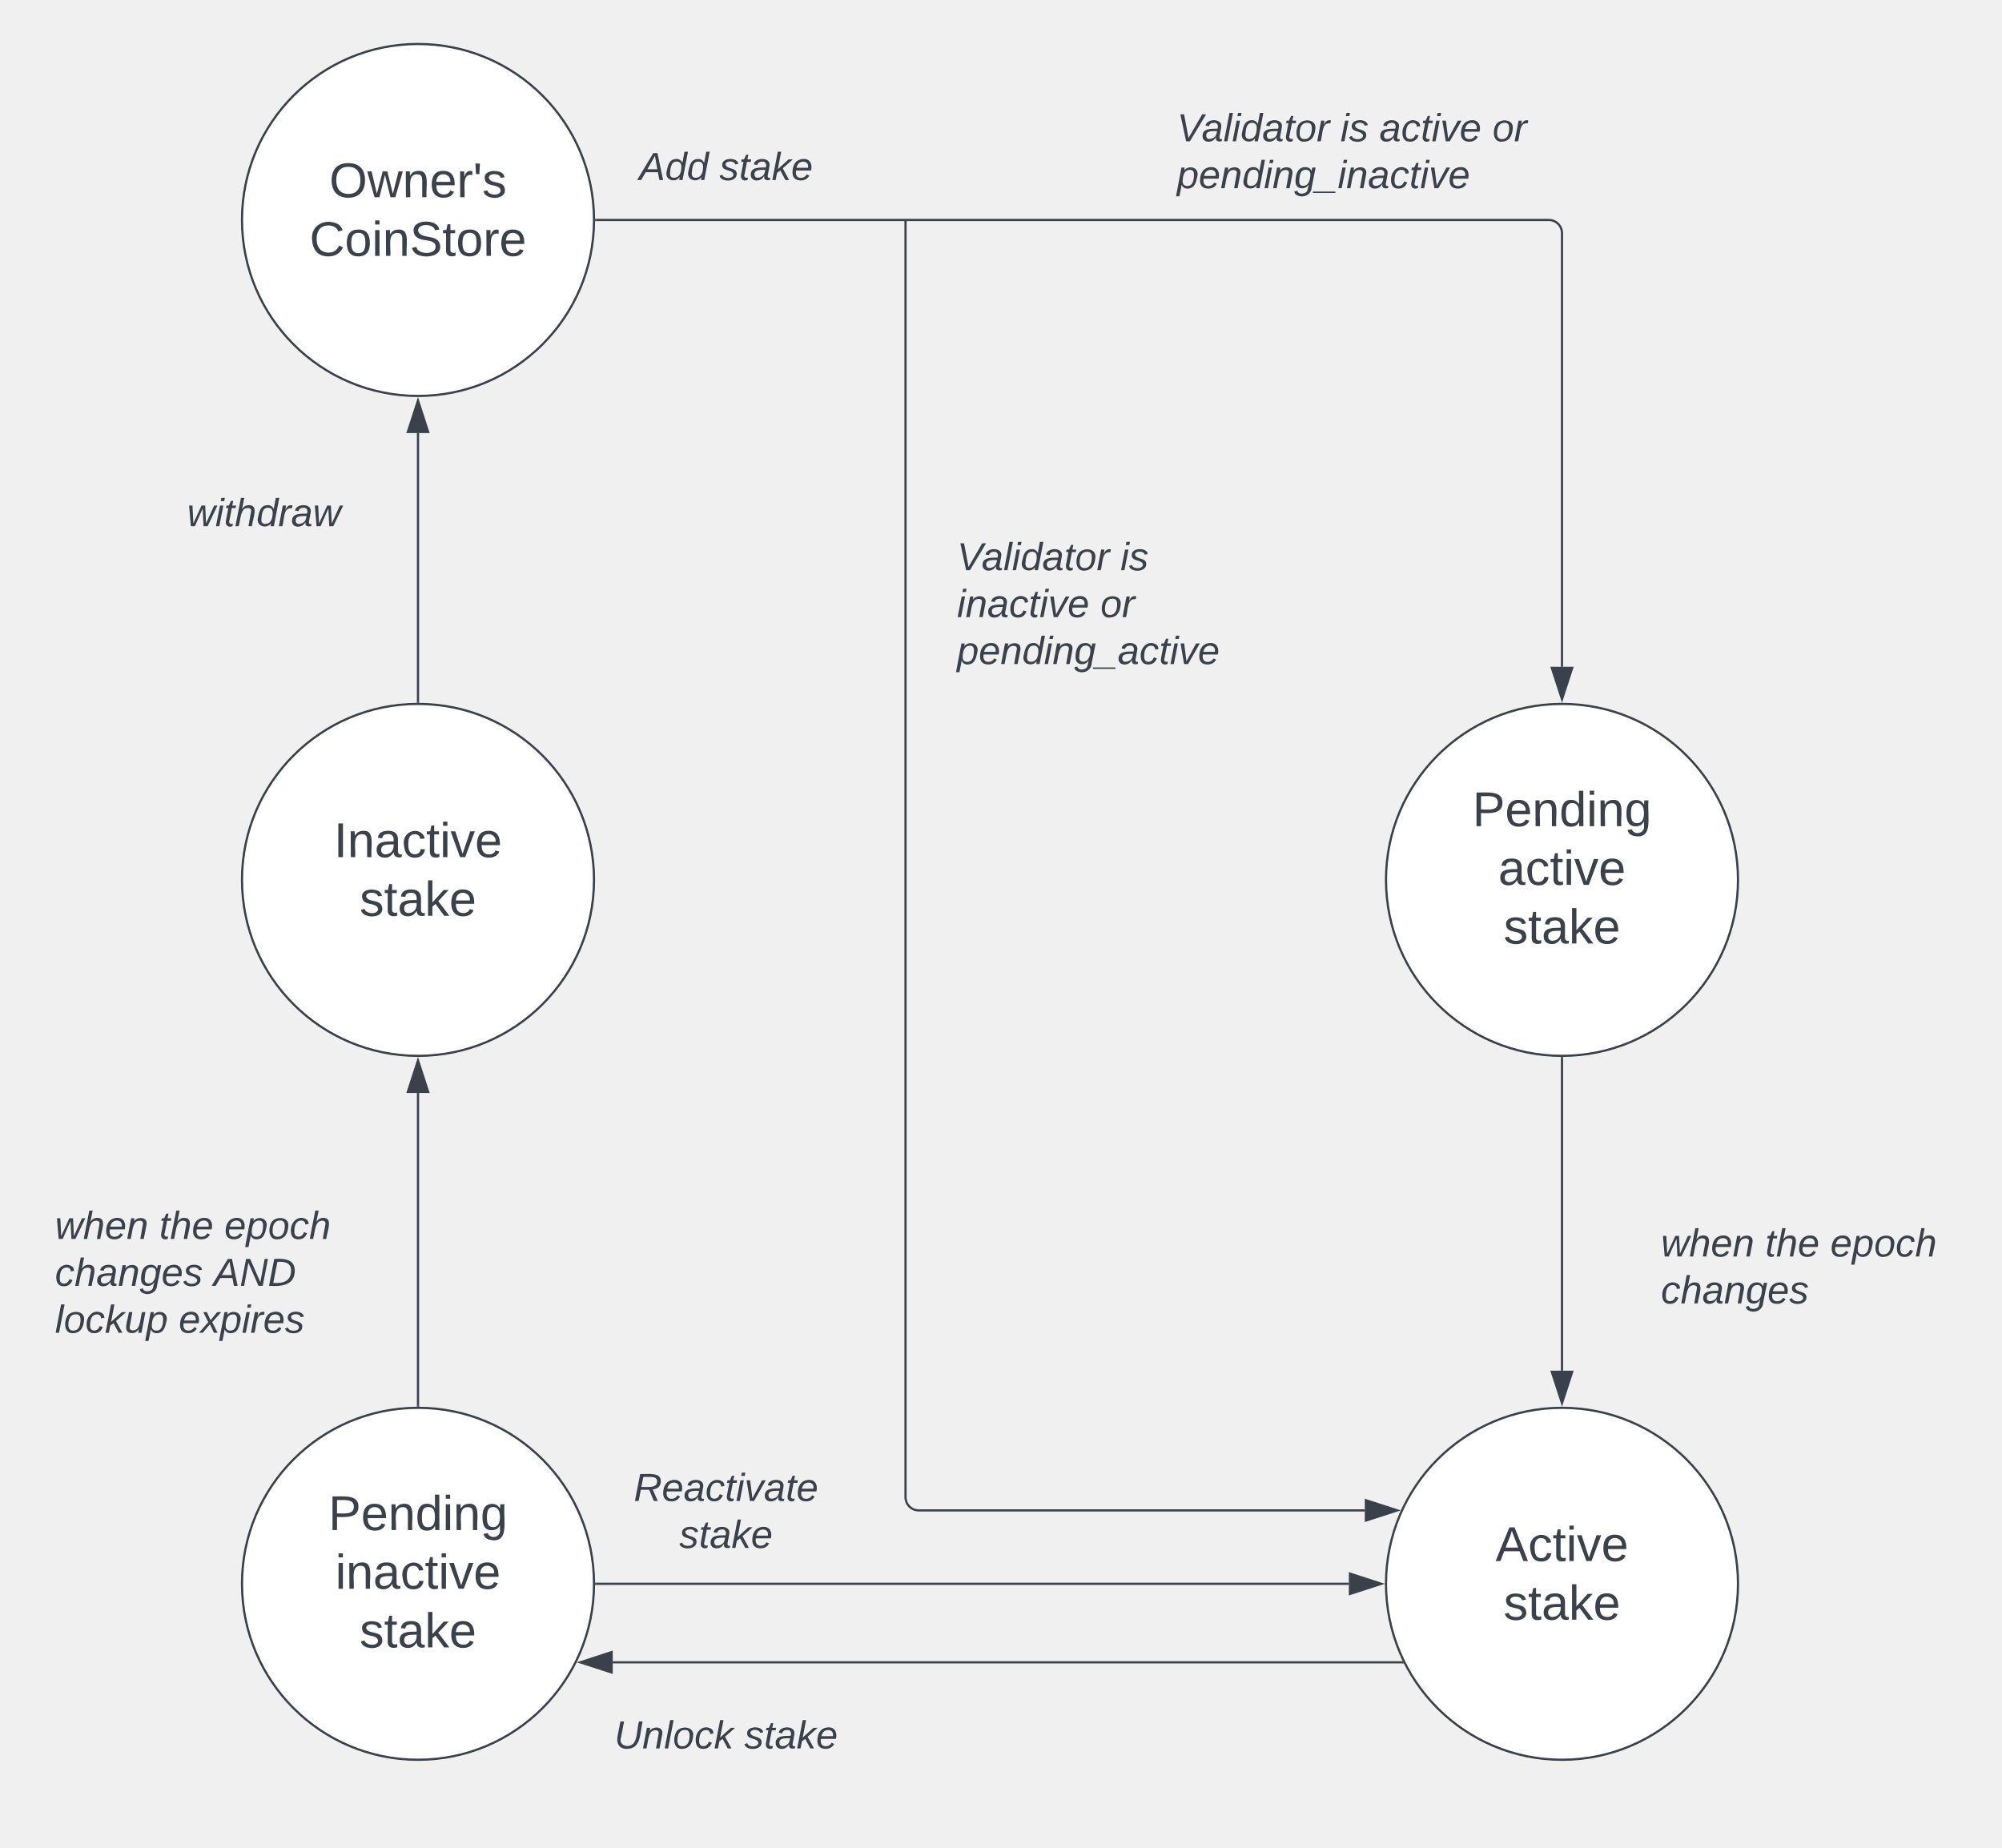
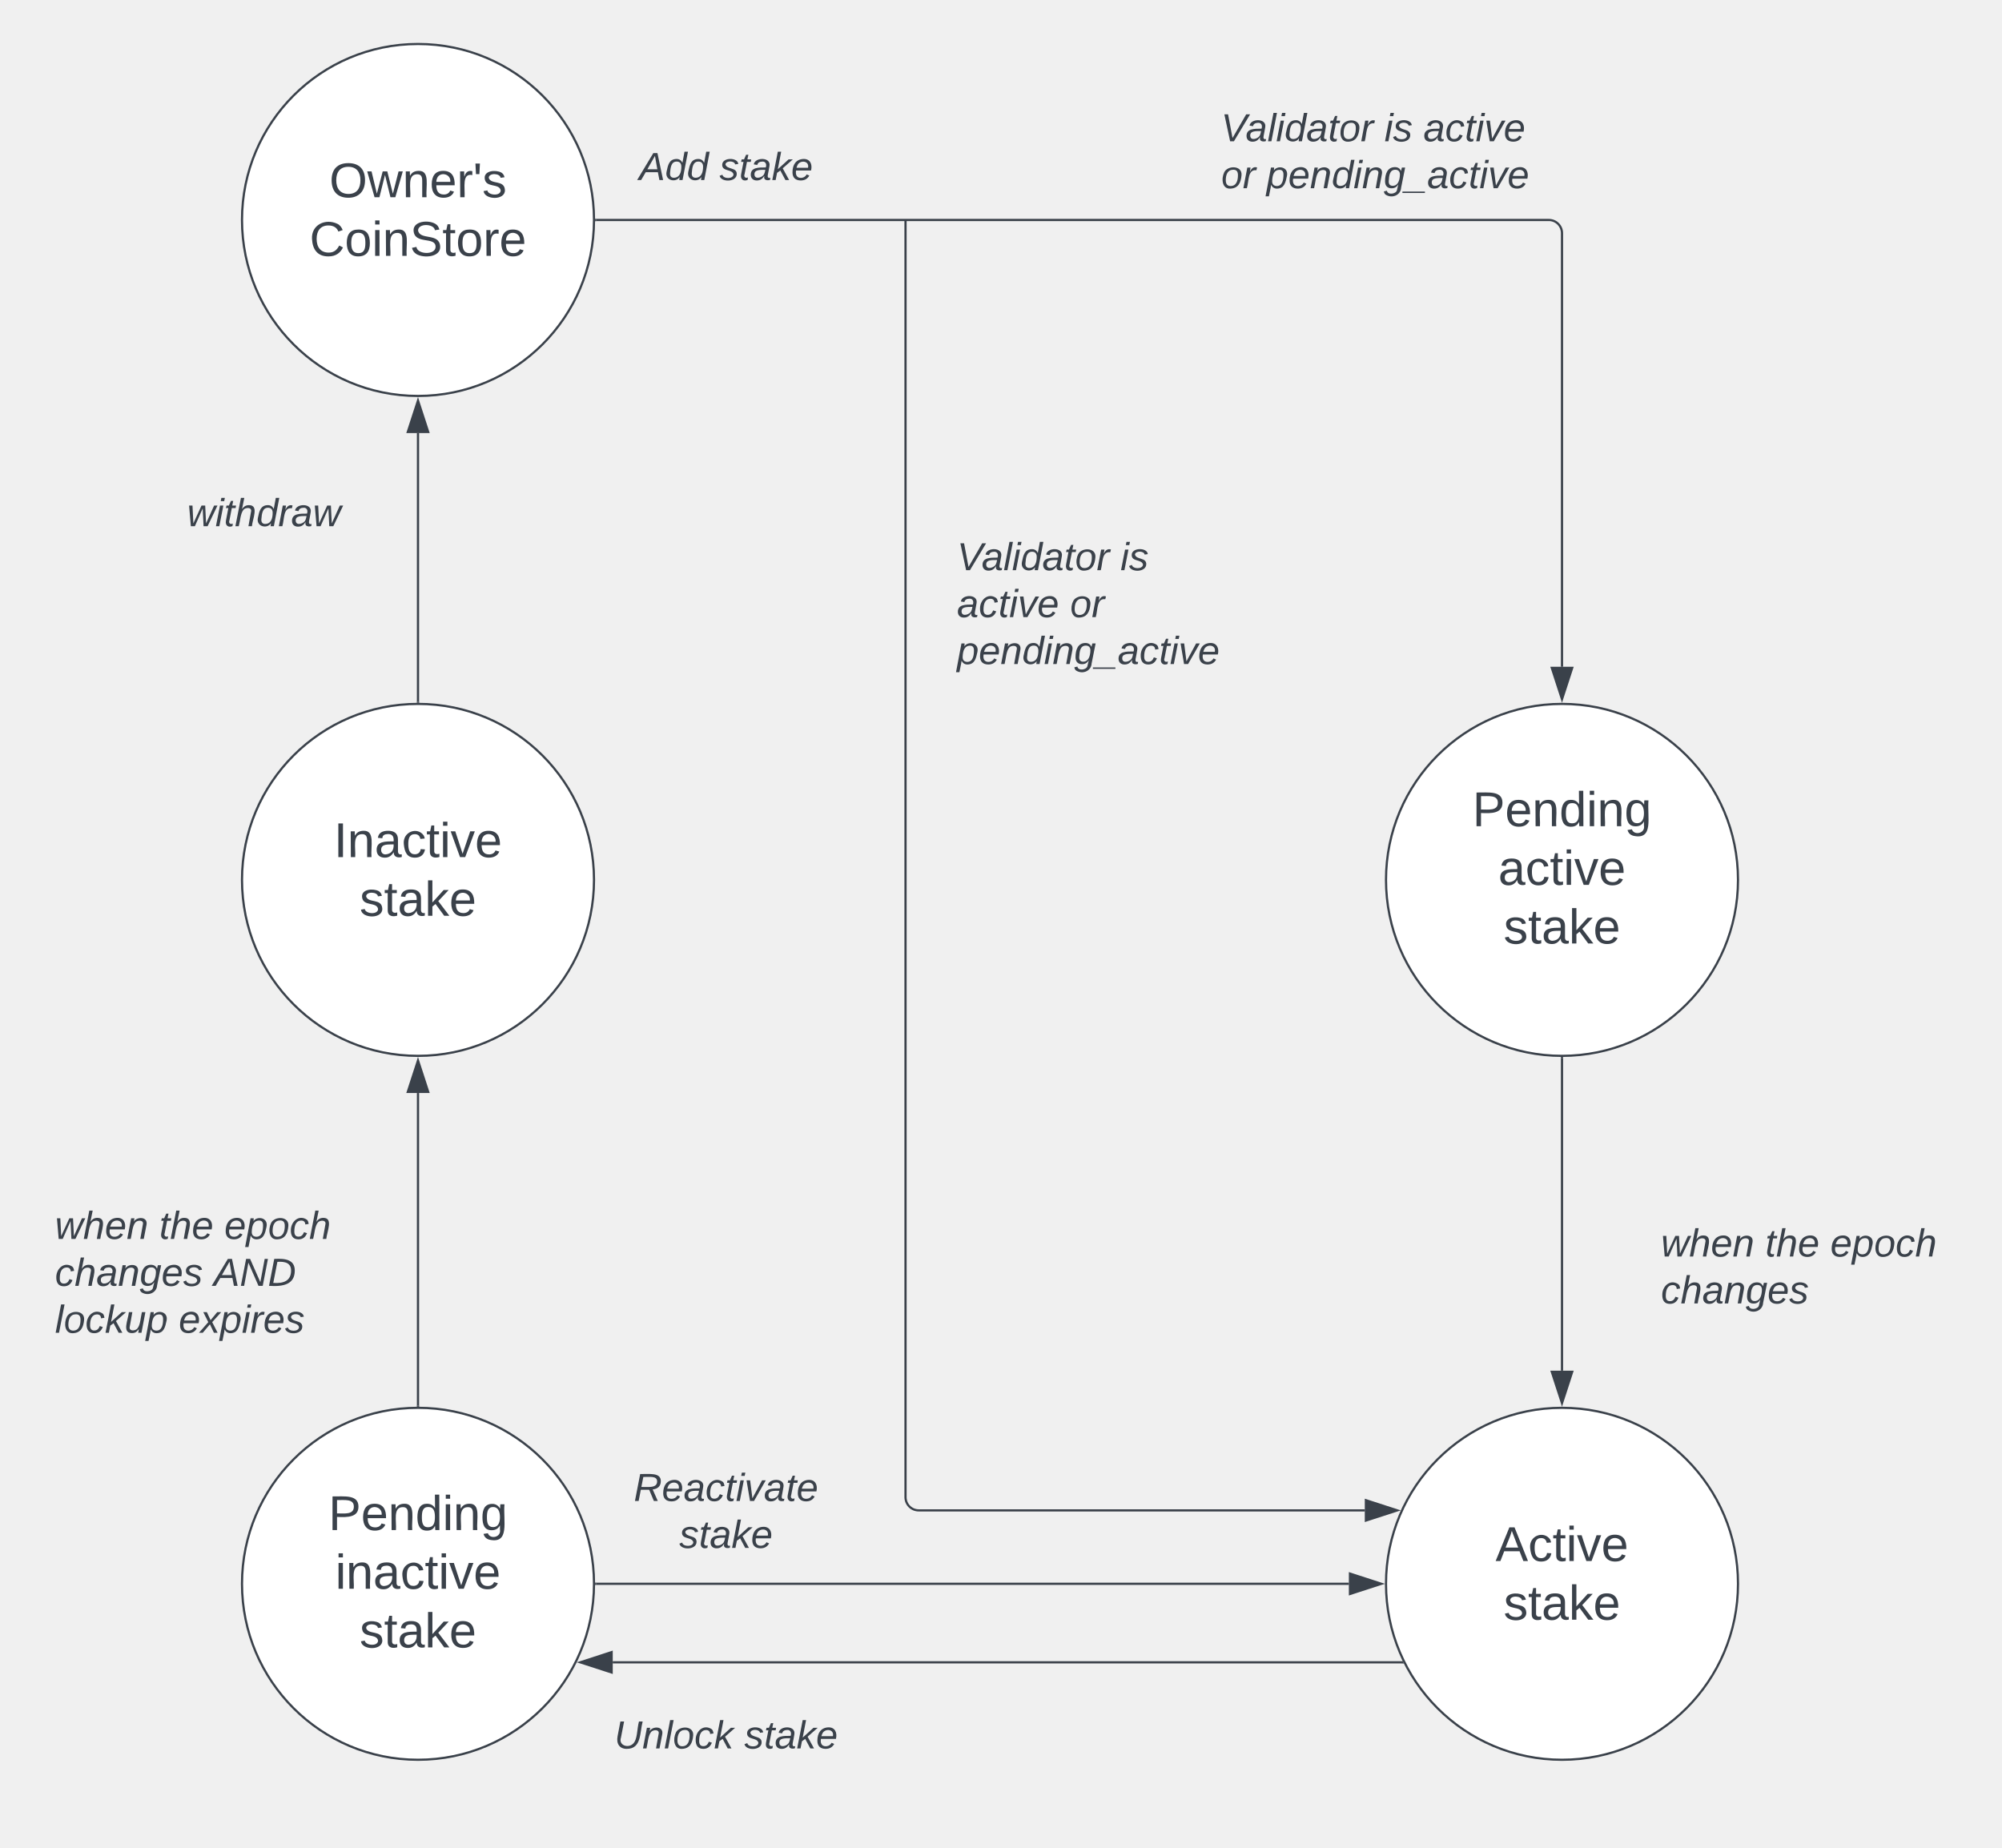
<svg xmlns="http://www.w3.org/2000/svg" xmlns:ns1="lucid" xmlns:xlink="http://www.w3.org/1999/xlink" width="910" height="840">
  <g transform="translate(-430 -160)" ns1:page-tab-id="0_0">
    <path d="M700 260c0 44.18-35.82 80-80 80s-80-35.82-80-80 35.82-80 80-80 80 35.82 80 80z" stroke="#3a414a" fill="#fff" />
    <use xlink:href="#a" transform="matrix(1,0,0,1,545,185) translate(34.69136 64.65278)" />
    <use xlink:href="#b" transform="matrix(1,0,0,1,545,185) translate(25.70988 91.31944)" />
    <path d="M1220 560c0 44.18-35.82 80-80 80s-80-35.82-80-80 35.82-80 80-80 80 35.82 80 80z" stroke="#3a414a" fill="#fff" />
    <use xlink:href="#c" transform="matrix(1,0,0,1,1065,485) translate(34.29512 50.59028)" />
    <use xlink:href="#d" transform="matrix(1,0,0,1,1065,485) translate(46.01852 77.25694)" />
    <use xlink:href="#e" transform="matrix(1,0,0,1,1065,485) translate(48.46179 103.9236)" />
    <path d="M700 560c0 44.18-35.82 80-80 80s-80-35.82-80-80 35.82-80 80-80 80 35.82 80 80z" stroke="#3a414a" fill="#fff" />
    <use xlink:href="#f" transform="matrix(1,0,0,1,545,485) translate(36.75926 64.65278)" />
    <use xlink:href="#e" transform="matrix(1,0,0,1,545,485) translate(48.45679 91.31944)" />
    <path d="M701 260h433a6 6 0 0 1 6 6v197.12" stroke="#3a414a" fill="none" />
-     <path d="M701 260.5h-.5v-1h.5z" stroke="#3a414a" stroke-width=".05" fill="#3a414a" />
-     <path d="M1140 477.88l-4.63-14.26h9.27z" stroke="#3a414a" fill="#3a414a" />
+     <path d="M701 260.5h-.52l.02-.5v-.5h.5z" stroke="#3a414a" stroke-width=".05" fill="#3a414a" />
+     <path d="M1140 477.88l-4.64-14.26h9.28z" stroke="#3a414a" fill="#3a414a" />
    <path d="M700 213a6 6 0 0 1 6-6h108a6 6 0 0 1 6 6v48a6 6 0 0 1-6 6H706a6 6 0 0 1-6-6z" stroke="#000" stroke-opacity="0" fill="#fff" fill-opacity="0" />
    <use xlink:href="#g" transform="matrix(1,0,0,1,705,212) translate(15.49383 29.84722)" />
    <use xlink:href="#h" transform="matrix(1,0,0,1,705,212) translate(52.03704 29.84722)" />
    <path d="M620 479V356.88" stroke="#3a414a" fill="none" />
-     <path d="M620.5 479.5h-1v-.5h1z" stroke="#3a414a" stroke-width=".05" fill="#3a414a" />
-     <path d="M620 342.12l4.63 14.26h-9.26z" stroke="#3a414a" fill="#3a414a" />
+     <path d="M620.5 479.52l-.5-.02h-.5v-.5h1z" stroke="#3a414a" stroke-width=".05" fill="#3a414a" />
+     <path d="M620 342.12l4.64 14.26h-9.28z" stroke="#3a414a" fill="#3a414a" />
    <path d="M1180 706a6 6 0 0 1 6-6h128a6 6 0 0 1 6 6v62a6 6 0 0 1-6 6h-128a6 6 0 0 1-6-6z" stroke="#000" stroke-opacity="0" fill="#fff" fill-opacity="0" />
    <use xlink:href="#i" transform="matrix(1,0,0,1,1185,705) translate(0 26.22222)" />
    <use xlink:href="#j" transform="matrix(1,0,0,1,1185,705) translate(47.35802 26.22222)" />
    <use xlink:href="#k" transform="matrix(1,0,0,1,1185,705) translate(76.98765 26.22222)" />
    <use xlink:href="#l" transform="matrix(1,0,0,1,1185,705) translate(0 47.55556)" />
    <path d="M450 366a6 6 0 0 1 6-6h128a6 6 0 0 1 6 6v62a6 6 0 0 1-6 6H456a6 6 0 0 1-6-6z" stroke="#000" stroke-opacity="0" fill="#fff" fill-opacity="0" />
    <use xlink:href="#m" transform="matrix(1,0,0,1,455,365) translate(60.07407 34.22222)" />
    <path d="M1220 880c0 44.18-35.82 80-80 80s-80-35.82-80-80 35.82-80 80-80 80 35.82 80 80z" stroke="#3a414a" fill="#fff" />
    <use xlink:href="#n" transform="matrix(1,0,0,1,1065,805) translate(44.78395 64.65278)" />
    <use xlink:href="#e" transform="matrix(1,0,0,1,1065,805) translate(48.45679 91.31944)" />
    <path d="M700 880c0 44.18-35.82 80-80 80s-80-35.82-80-80 35.82-80 80-80 80 35.82 80 80z" stroke="#3a414a" fill="#fff" />
    <use xlink:href="#o" transform="matrix(1,0,0,1,545,805) translate(34.29512 50.59028)" />
    <use xlink:href="#p" transform="matrix(1,0,0,1,545,805) translate(37.40741 77.25694)" />
    <use xlink:href="#e" transform="matrix(1,0,0,1,545,805) translate(48.46179 103.9236)" />
    <path d="M1140 641v142.12" stroke="#3a414a" fill="none" />
-     <path d="M1140 640.5h.5v.5h-1v-.5z" stroke="#3a414a" stroke-width=".05" fill="#3a414a" />
-     <path d="M1140 797.88l-4.63-14.26h9.27z" stroke="#3a414a" fill="#3a414a" />
+     <path d="M1140 640.5h.5v.5h-1v-.52z" stroke="#3a414a" stroke-width=".05" fill="#3a414a" />
+     <path d="M1140 797.88l-4.64-14.26h9.28z" stroke="#3a414a" fill="#3a414a" />
    <path d="M1067.35 915.7H708.52" stroke="#3a414a" fill="none" />
-     <path d="M1068.1 916.2h-.76v-1h.26z" stroke="#3a414a" stroke-width=".05" fill="#3a414a" />
-     <path d="M693.75 915.7l14.27-4.65v9.27z" stroke="#3a414a" fill="#3a414a" />
+     <path d="M1068.1 916.2h-.76v-1h.25z" stroke="#3a414a" stroke-width=".05" fill="#3a414a" />
+     <path d="M693.76 915.7l14.26-4.65v9.27z" stroke="#3a414a" fill="#3a414a" />
    <path d="M701 880h342.12" stroke="#3a414a" fill="none" />
-     <path d="M701 880.5h-.5v-1h.5z" stroke="#3a414a" stroke-width=".05" fill="#3a414a" />
-     <path d="M1057.88 880l-14.26 4.63v-9.26z" stroke="#3a414a" fill="#3a414a" />
+     <path d="M701 880.5h-.52l.02-.5v-.5h.5z" stroke="#3a414a" stroke-width=".05" fill="#3a414a" />
+     <path d="M1057.88 880l-14.26 4.64v-9.28z" stroke="#3a414a" fill="#3a414a" />
    <path d="M841.6 260.5v580.13a6 6 0 0 0 6 6h202.76M841.6 260.5v-.5" stroke="#3a414a" fill="none" />
-     <path d="M1065.13 846.63l-14.27 4.63V842z" stroke="#3a414a" fill="#3a414a" />
-     <path d="M960 199a6 6 0 0 1 6-6h168a6 6 0 0 1 6 6v62a6 6 0 0 1-6 6H966a6 6 0 0 1-6-6z" stroke="#000" stroke-opacity="0" fill="#fff" fill-opacity="0" />
-     <use xlink:href="#q" transform="matrix(1,0,0,1,965,198) translate(0 26.22222)" />
-     <use xlink:href="#r" transform="matrix(1,0,0,1,965,198) translate(74.2716 26.22222)" />
-     <use xlink:href="#s" transform="matrix(1,0,0,1,965,198) translate(92 26.22222)" />
-     <use xlink:href="#t" transform="matrix(1,0,0,1,965,198) translate(143.3086 26.22222)" />
-     <use xlink:href="#u" transform="matrix(1,0,0,1,965,198) translate(0 47.55556)" />
+     <path d="M1065.12 846.63l-14.26 4.63V842z" stroke="#3a414a" fill="#3a414a" />
+     <path d="M980 199a6 6 0 0 1 6-6h148a6 6 0 0 1 6 6v62a6 6 0 0 1-6 6H986a6 6 0 0 1-6-6z" stroke="#000" stroke-opacity="0" fill="#fff" fill-opacity="0" />
+     <use xlink:href="#q" transform="matrix(1,0,0,1,985,198) translate(0 26.22222)" />
+     <use xlink:href="#r" transform="matrix(1,0,0,1,985,198) translate(74.2716 26.22222)" />
+     <use xlink:href="#s" transform="matrix(1,0,0,1,985,198) translate(92 26.22222)" />
+     <use xlink:href="#t" transform="matrix(1,0,0,1,985,198) translate(0 47.55556)" />
+     <use xlink:href="#u" transform="matrix(1,0,0,1,985,198) translate(20.69136 47.55556)" />
    <path d="M860 406a6 6 0 0 1 6-6h108a6 6 0 0 1 6 6v62a6 6 0 0 1-6 6H866a6 6 0 0 1-6-6z" stroke="#000" stroke-opacity="0" fill="#fff" fill-opacity="0" />
    <g>
      <use xlink:href="#q" transform="matrix(1,0,0,1,865,405) translate(0 14.22222)" />
      <use xlink:href="#v" transform="matrix(1,0,0,1,865,405) translate(74.2716 14.22222)" />
      <use xlink:href="#w" transform="matrix(1,0,0,1,865,405) translate(0 35.55556)" />
-       <use xlink:href="#t" transform="matrix(1,0,0,1,865,405) translate(65.08642 35.55556)" />
-       <use xlink:href="#x" transform="matrix(1,0,0,1,865,405) translate(0 56.88889)" />
+       <use xlink:href="#x" transform="matrix(1,0,0,1,865,405) translate(51.30864 35.55556)" />
+       <use xlink:href="#u" transform="matrix(1,0,0,1,865,405) translate(0 56.88889)" />
    </g>
    <path d="M450 706a6 6 0 0 1 6-6h128a6 6 0 0 1 6 6v62a6 6 0 0 1-6 6H456a6 6 0 0 1-6-6z" stroke="#000" stroke-opacity="0" fill="#fff" fill-opacity="0" />
    <g>
      <use xlink:href="#i" transform="matrix(1,0,0,1,455,705) translate(0 18.22222)" />
      <use xlink:href="#j" transform="matrix(1,0,0,1,455,705) translate(47.35802 18.22222)" />
      <use xlink:href="#k" transform="matrix(1,0,0,1,455,705) translate(76.98765 18.22222)" />
      <use xlink:href="#y" transform="matrix(1,0,0,1,455,705) translate(0 39.55556)" />
      <use xlink:href="#z" transform="matrix(1,0,0,1,455,705) translate(72.09877 39.55556)" />
      <use xlink:href="#A" transform="matrix(1,0,0,1,455,705) translate(0 60.88889)" />
      <use xlink:href="#B" transform="matrix(1,0,0,1,455,705) translate(56.24691 60.88889)" />
    </g>
    <path d="M620 799V656.88" stroke="#3a414a" fill="none" />
-     <path d="M620.5 799.5h-1v-.5h1z" stroke="#3a414a" stroke-width=".05" fill="#3a414a" />
-     <path d="M620 642.12l4.63 14.26h-9.26z" stroke="#3a414a" fill="#3a414a" />
+     <path d="M620.5 799.52l-.5-.02h-.5v-.5h1z" stroke="#3a414a" stroke-width=".05" fill="#3a414a" />
+     <path d="M620 642.12l4.64 14.26h-9.28z" stroke="#3a414a" fill="#3a414a" />
    <path d="M700 826a6 6 0 0 1 6-6h108a6 6 0 0 1 6 6v48a6 6 0 0 1-6 6H706a6 6 0 0 1-6-6z" stroke="#000" stroke-opacity="0" fill="#fff" fill-opacity="0" />
    <g>
      <use xlink:href="#C" transform="matrix(1,0,0,1,705,825) translate(13.07407 17.34722)" />
      <use xlink:href="#h" transform="matrix(1,0,0,1,705,825) translate(33.76543 38.68056)" />
    </g>
    <path d="M700 926a6 6 0 0 1 6-6h108a6 6 0 0 1 6 6v48a6 6 0 0 1-6 6H706a6 6 0 0 1-6-6z" stroke="#000" stroke-opacity="0" fill="#fff" fill-opacity="0" />
    <g>
      <use xlink:href="#D" transform="matrix(1,0,0,1,705,925) translate(4.185185 29.84722)" />
      <use xlink:href="#h" transform="matrix(1,0,0,1,705,925) translate(63.34568 29.84722)" />
    </g>
    <defs>
      <path fill="#3a414a" d="M140-251c81 0 123 46 123 126C263-46 219 4 140 4 59 4 17-45 17-125s42-126 123-126zm0 227c63 0 89-41 89-101s-29-99-89-99c-61 0-89 39-89 99S79-25 140-24" id="E" />
      <path fill="#3a414a" d="M206 0h-36l-40-164L89 0H53L-1-190h32L70-26l43-164h34l41 164 42-164h31" id="F" />
      <path fill="#3a414a" d="M117-194c89-4 53 116 60 194h-32v-121c0-31-8-49-39-48C34-167 62-67 57 0H25l-1-190h30c1 10-1 24 2 32 11-22 29-35 61-36" id="G" />
      <path fill="#3a414a" d="M100-194c63 0 86 42 84 106H49c0 40 14 67 53 68 26 1 43-12 49-29l28 8c-11 28-37 45-77 45C44 4 14-33 15-96c1-61 26-98 85-98zm52 81c6-60-76-77-97-28-3 7-6 17-6 28h103" id="H" />
      <path fill="#3a414a" d="M114-163C36-179 61-72 57 0H25l-1-190h30c1 12-1 29 2 39 6-27 23-49 58-41v29" id="I" />
      <path fill="#3a414a" d="M47-170H22l-4-78h33" id="J" />
      <path fill="#3a414a" d="M135-143c-3-34-86-38-87 0 15 53 115 12 119 90S17 21 10-45l28-5c4 36 97 45 98 0-10-56-113-15-118-90-4-57 82-63 122-42 12 7 21 19 24 35" id="K" />
      <g id="a">
        <use transform="matrix(0.0617284,0,0,0.0617284,0,0)" xlink:href="#E" />
        <use transform="matrix(0.0617284,0,0,0.0617284,17.28395,0)" xlink:href="#F" />
        <use transform="matrix(0.0617284,0,0,0.0617284,33.2716,0)" xlink:href="#G" />
        <use transform="matrix(0.0617284,0,0,0.0617284,45.61728,0)" xlink:href="#H" />
        <use transform="matrix(0.0617284,0,0,0.0617284,57.96296,0)" xlink:href="#I" />
        <use transform="matrix(0.0617284,0,0,0.0617284,65.30864,0)" xlink:href="#J" />
        <use transform="matrix(0.0617284,0,0,0.0617284,69.50617,0)" xlink:href="#K" />
      </g>
      <path fill="#3a414a" d="M212-179c-10-28-35-45-73-45-59 0-87 40-87 99 0 60 29 101 89 101 43 0 62-24 78-52l27 14C228-24 195 4 139 4 59 4 22-46 18-125c-6-104 99-153 187-111 19 9 31 26 39 46" id="L" />
      <path fill="#3a414a" d="M100-194c62-1 85 37 85 99 1 63-27 99-86 99S16-35 15-95c0-66 28-99 85-99zM99-20c44 1 53-31 53-75 0-43-8-75-51-75s-53 32-53 75 10 74 51 75" id="M" />
      <path fill="#3a414a" d="M24-231v-30h32v30H24zM24 0v-190h32V0H24" id="N" />
      <path fill="#3a414a" d="M185-189c-5-48-123-54-124 2 14 75 158 14 163 119 3 78-121 87-175 55-17-10-28-26-33-46l33-7c5 56 141 63 141-1 0-78-155-14-162-118-5-82 145-84 179-34 5 7 8 16 11 25" id="O" />
      <path fill="#3a414a" d="M59-47c-2 24 18 29 38 22v24C64 9 27 4 27-40v-127H5v-23h24l9-43h21v43h35v23H59v120" id="P" />
      <g id="b">
        <use transform="matrix(0.0617284,0,0,0.0617284,0,0)" xlink:href="#L" />
        <use transform="matrix(0.0617284,0,0,0.0617284,15.98765,0)" xlink:href="#M" />
        <use transform="matrix(0.0617284,0,0,0.0617284,28.33333,0)" xlink:href="#N" />
        <use transform="matrix(0.0617284,0,0,0.0617284,33.20988,0)" xlink:href="#G" />
        <use transform="matrix(0.0617284,0,0,0.0617284,45.55556,0)" xlink:href="#O" />
        <use transform="matrix(0.0617284,0,0,0.0617284,60.37037,0)" xlink:href="#P" />
        <use transform="matrix(0.0617284,0,0,0.0617284,66.54321,0)" xlink:href="#M" />
        <use transform="matrix(0.0617284,0,0,0.0617284,78.88889,0)" xlink:href="#I" />
        <use transform="matrix(0.0617284,0,0,0.0617284,86.23457,0)" xlink:href="#H" />
      </g>
      <path fill="#3a414a" d="M30-248c87 1 191-15 191 75 0 78-77 80-158 76V0H30v-248zm33 125c57 0 124 11 124-50 0-59-68-47-124-48v98" id="Q" />
      <path fill="#3a414a" d="M85-194c31 0 48 13 60 33l-1-100h32l1 261h-30c-2-10 0-23-3-31C134-8 116 4 85 4 32 4 16-35 15-94c0-66 23-100 70-100zm9 24c-40 0-46 34-46 75 0 40 6 74 45 74 42 0 51-32 51-76 0-42-9-74-50-73" id="R" />
      <path fill="#3a414a" d="M177-190C167-65 218 103 67 71c-23-6-38-20-44-43l32-5c15 47 100 32 89-28v-30C133-14 115 1 83 1 29 1 15-40 15-95c0-56 16-97 71-98 29-1 48 16 59 35 1-10 0-23 2-32h30zM94-22c36 0 50-32 50-73 0-42-14-75-50-75-39 0-46 34-46 75s6 73 46 73" id="S" />
      <g id="c">
        <use transform="matrix(0.0617284,0,0,0.0617284,0,0)" xlink:href="#Q" />
        <use transform="matrix(0.0617284,0,0,0.0617284,14.81481,0)" xlink:href="#H" />
        <use transform="matrix(0.0617284,0,0,0.0617284,27.16049,0)" xlink:href="#G" />
        <use transform="matrix(0.0617284,0,0,0.0617284,39.50617,0)" xlink:href="#R" />
        <use transform="matrix(0.0617284,0,0,0.0617284,51.85185,0)" xlink:href="#N" />
        <use transform="matrix(0.0617284,0,0,0.0617284,56.7284,0)" xlink:href="#G" />
        <use transform="matrix(0.0617284,0,0,0.0617284,69.07407,0)" xlink:href="#S" />
      </g>
      <path fill="#3a414a" d="M141-36C126-15 110 5 73 4 37 3 15-17 15-53c-1-64 63-63 125-63 3-35-9-54-41-54-24 1-41 7-42 31l-33-3c5-37 33-52 76-52 45 0 72 20 72 64v82c-1 20 7 32 28 27v20c-31 9-61-2-59-35zM48-53c0 20 12 33 32 33 41-3 63-29 60-74-43 2-92-5-92 41" id="T" />
      <path fill="#3a414a" d="M96-169c-40 0-48 33-48 73s9 75 48 75c24 0 41-14 43-38l32 2c-6 37-31 61-74 61-59 0-76-41-82-99-10-93 101-131 147-64 4 7 5 14 7 22l-32 3c-4-21-16-35-41-35" id="U" />
      <path fill="#3a414a" d="M108 0H70L1-190h34L89-25l56-165h34" id="V" />
      <g id="d">
        <use transform="matrix(0.0617284,0,0,0.0617284,0,0)" xlink:href="#T" />
        <use transform="matrix(0.0617284,0,0,0.0617284,12.34568,0)" xlink:href="#U" />
        <use transform="matrix(0.0617284,0,0,0.0617284,23.45679,0)" xlink:href="#P" />
        <use transform="matrix(0.0617284,0,0,0.0617284,29.62963,0)" xlink:href="#N" />
        <use transform="matrix(0.0617284,0,0,0.0617284,34.50617,0)" xlink:href="#V" />
        <use transform="matrix(0.0617284,0,0,0.0617284,45.61728,0)" xlink:href="#H" />
      </g>
      <path fill="#3a414a" d="M143 0L79-87 56-68V0H24v-261h32v163l83-92h37l-77 82L181 0h-38" id="W" />
      <g id="e">
        <use transform="matrix(0.0617284,0,0,0.0617284,0,0)" xlink:href="#K" />
        <use transform="matrix(0.0617284,0,0,0.0617284,11.11111,0)" xlink:href="#P" />
        <use transform="matrix(0.0617284,0,0,0.0617284,17.28395,0)" xlink:href="#T" />
        <use transform="matrix(0.0617284,0,0,0.0617284,29.62963,0)" xlink:href="#W" />
        <use transform="matrix(0.0617284,0,0,0.0617284,40.74074,0)" xlink:href="#H" />
      </g>
      <path fill="#3a414a" d="M33 0v-248h34V0H33" id="X" />
      <g id="f">
        <use transform="matrix(0.0617284,0,0,0.0617284,0,0)" xlink:href="#X" />
        <use transform="matrix(0.0617284,0,0,0.0617284,6.17284,0)" xlink:href="#G" />
        <use transform="matrix(0.0617284,0,0,0.0617284,18.51852,0)" xlink:href="#T" />
        <use transform="matrix(0.0617284,0,0,0.0617284,30.8642,0)" xlink:href="#U" />
        <use transform="matrix(0.0617284,0,0,0.0617284,41.97531,0)" xlink:href="#P" />
        <use transform="matrix(0.0617284,0,0,0.0617284,48.14815,0)" xlink:href="#N" />
        <use transform="matrix(0.0617284,0,0,0.0617284,53.02469,0)" xlink:href="#V" />
        <use transform="matrix(0.0617284,0,0,0.0617284,64.1358,0)" xlink:href="#H" />
      </g>
      <path fill="#3a414a" d="M187 0l-14-72H61L19 0h-37l149-248h38L221 0h-34zm-19-99l-22-123L76-99h92" id="Y" />
      <path fill="#3a414a" d="M133-28C103 26-5 8 13-77c13-62 24-115 90-117 29-1 46 15 56 35l19-102h32L160 0h-30zM45-64c-2 27 10 43 35 43 54-1 69-50 69-103 0-29-15-46-42-46-53-1-58 58-62 106" id="Z" />
      <g id="g">
        <use transform="matrix(0.04938272,0,0,0.04938272,0,0)" xlink:href="#Y" />
        <use transform="matrix(0.04938272,0,0,0.04938272,11.85185,0)" xlink:href="#Z" />
        <use transform="matrix(0.04938272,0,0,0.04938272,21.7284,0)" xlink:href="#Z" />
      </g>
      <path fill="#3a414a" d="M55-144c13 50 104 24 104 88C159 21 15 23 1-39l26-10c6 40 102 42 102-4-13-50-104-23-104-87 0-71 143-71 148-8l-29 4c-5-35-85-37-89 0" id="aa" />
      <path fill="#3a414a" d="M51-54c-9 22 5 41 31 30L79-1C43 14 10-4 19-52l22-115H19l5-23h22l19-43h21l-9 43h35l-4 23H73" id="ab" />
      <path fill="#3a414a" d="M165-48c-4 18 1 34 23 27l-3 20c-29 8-62 0-52-35h-2C116-14 99 4 63 4 30 4 8-16 8-49c0-68 71-67 138-67 10-26 0-56-31-54-26 1-42 9-47 31l-32-5c8-67 160-71 144 15-5 28-9 54-15 81zM42-50c3 52 80 24 89-6 7-12 7-24 11-38-47 1-103-4-100 44" id="ac" />
      <path fill="#3a414a" d="M127 0L80-88 50-66 37 0H6l51-261h31L57-100l99-90h39l-93 82L161 0h-34" id="ad" />
      <path fill="#3a414a" d="M111-194c62-3 86 47 72 106H45c-7 38 6 69 45 68 27-1 43-14 53-32l24 11C152-15 129 4 87 4 38 3 12-23 12-71c0-70 32-119 99-123zm44 81c14-66-71-72-95-28-4 8-8 17-11 28h106" id="ae" />
      <g id="h">
        <use transform="matrix(0.04938272,0,0,0.04938272,0,0)" xlink:href="#aa" />
        <use transform="matrix(0.04938272,0,0,0.04938272,8.888889,0)" xlink:href="#ab" />
        <use transform="matrix(0.04938272,0,0,0.04938272,13.82716,0)" xlink:href="#ac" />
        <use transform="matrix(0.04938272,0,0,0.04938272,23.7037,0)" xlink:href="#ad" />
        <use transform="matrix(0.04938272,0,0,0.04938272,32.59259,0)" xlink:href="#ae" />
      </g>
      <path fill="#3a414a" d="M188 0h-37l-8-164L71 0H34L18-190h31l8 164 75-164h34l8 164 74-164h31" id="af" />
      <path fill="#3a414a" d="M67-158c15-20 31-36 64-36 94 0 33 127 27 194h-32l25-140c3-38-53-32-70-12C52-117 51-51 37 0H6l51-261h31" id="ag" />
      <path fill="#3a414a" d="M67-158c22-48 132-52 116 29L158 0h-32l25-140c3-38-53-32-70-12C52-117 51-52 38 0H6l36-190h30" id="ah" />
      <g id="i">
        <use transform="matrix(0.04938272,0,0,0.04938272,0,0)" xlink:href="#af" />
        <use transform="matrix(0.04938272,0,0,0.04938272,12.79012,0)" xlink:href="#ag" />
        <use transform="matrix(0.04938272,0,0,0.04938272,22.66667,0)" xlink:href="#ae" />
        <use transform="matrix(0.04938272,0,0,0.04938272,32.54321,0)" xlink:href="#ah" />
      </g>
      <g id="j">
        <use transform="matrix(0.04938272,0,0,0.04938272,0,0)" xlink:href="#ab" />
        <use transform="matrix(0.04938272,0,0,0.04938272,4.938272,0)" xlink:href="#ag" />
        <use transform="matrix(0.04938272,0,0,0.04938272,14.81481,0)" xlink:href="#ae" />
      </g>
      <path fill="#3a414a" d="M67-162c32-53 139-36 121 50C175-51 163 2 97 4 68 4 52-11 42-31 38 6 28 39 22 75H-9l50-265h29c-1 10 0 20-3 28zm89 36c0-26-10-43-35-43-54 0-67 50-69 103-1 29 14 45 42 46 53 0 62-58 62-106" id="ai" />
      <path fill="#3a414a" d="M30-147c31-64 166-65 159 27C183-49 158 1 86 4 9 8 1-88 30-147zM88-20c53 0 68-48 68-100 0-31-11-51-44-50-52 1-68 46-68 97 0 32 13 53 44 53" id="aj" />
      <path fill="#3a414a" d="M44-68c0 29 11 47 38 47 30 0 42-19 51-41l28 9C148-21 126 4 82 4 31 4 10-29 12-85c3-77 74-140 146-93 12 8 15 23 18 40l-31 5c-1-22-13-36-36-36-52 0-65 49-65 101" id="ak" />
      <g id="k">
        <use transform="matrix(0.04938272,0,0,0.04938272,0,0)" xlink:href="#ae" />
        <use transform="matrix(0.04938272,0,0,0.04938272,9.876543,0)" xlink:href="#ai" />
        <use transform="matrix(0.04938272,0,0,0.04938272,19.75309,0)" xlink:href="#aj" />
        <use transform="matrix(0.04938272,0,0,0.04938272,29.62963,0)" xlink:href="#ak" />
        <use transform="matrix(0.04938272,0,0,0.04938272,38.51852,0)" xlink:href="#ag" />
      </g>
      <path fill="#3a414a" d="M103-194c29 0 47 14 56 36 2-11 5-23 8-32h30L160-5C157 61 82 97 21 62 9 55 4 45 1 30l28-7c7 42 83 31 92-3 4-16 9-38 13-55-13 20-29 36-62 36-40 0-60-25-60-64 0-71 23-131 91-131zm4 24c-53 0-58 54-61 104-2 27 10 44 36 44 49 0 65-50 67-102 1-29-15-46-42-46" id="al" />
      <g id="l">
        <use transform="matrix(0.04938272,0,0,0.04938272,0,0)" xlink:href="#ak" />
        <use transform="matrix(0.04938272,0,0,0.04938272,8.888889,0)" xlink:href="#ag" />
        <use transform="matrix(0.04938272,0,0,0.04938272,18.76543,0)" xlink:href="#ac" />
        <use transform="matrix(0.04938272,0,0,0.04938272,28.64198,0)" xlink:href="#ah" />
        <use transform="matrix(0.04938272,0,0,0.04938272,38.51852,0)" xlink:href="#al" />
        <use transform="matrix(0.04938272,0,0,0.04938272,48.39506,0)" xlink:href="#ae" />
        <use transform="matrix(0.04938272,0,0,0.04938272,58.2716,0)" xlink:href="#aa" />
      </g>
      <path fill="#3a414a" d="M50-231l6-30h32l-6 30H50zM6 0l37-190h31L37 0H6" id="am" />
      <path fill="#3a414a" d="M66-151c12-25 30-51 66-40l-6 26C45-176 58-65 38 0H6l36-190h30" id="an" />
      <g id="m">
        <use transform="matrix(0.04938272,0,0,0.04938272,0,0)" xlink:href="#af" />
        <use transform="matrix(0.04938272,0,0,0.04938272,12.79012,0)" xlink:href="#am" />
        <use transform="matrix(0.04938272,0,0,0.04938272,16.69136,0)" xlink:href="#ab" />
        <use transform="matrix(0.04938272,0,0,0.04938272,21.62963,0)" xlink:href="#ag" />
        <use transform="matrix(0.04938272,0,0,0.04938272,31.50617,0)" xlink:href="#Z" />
        <use transform="matrix(0.04938272,0,0,0.04938272,41.38272,0)" xlink:href="#an" />
        <use transform="matrix(0.04938272,0,0,0.04938272,47.25926,0)" xlink:href="#ac" />
        <use transform="matrix(0.04938272,0,0,0.04938272,57.1358,0)" xlink:href="#af" />
      </g>
      <path fill="#3a414a" d="M205 0l-28-72H64L36 0H1l101-248h38L239 0h-34zm-38-99l-47-123c-12 45-31 82-46 123h93" id="ao" />
      <g id="n">
        <use transform="matrix(0.0617284,0,0,0.0617284,0,0)" xlink:href="#ao" />
        <use transform="matrix(0.0617284,0,0,0.0617284,14.81481,0)" xlink:href="#U" />
        <use transform="matrix(0.0617284,0,0,0.0617284,25.92593,0)" xlink:href="#P" />
        <use transform="matrix(0.0617284,0,0,0.0617284,32.09877,0)" xlink:href="#N" />
        <use transform="matrix(0.0617284,0,0,0.0617284,36.97531,0)" xlink:href="#V" />
        <use transform="matrix(0.0617284,0,0,0.0617284,48.08642,0)" xlink:href="#H" />
      </g>
      <g id="o">
        <use transform="matrix(0.0617284,0,0,0.0617284,0,0)" xlink:href="#Q" />
        <use transform="matrix(0.0617284,0,0,0.0617284,14.81481,0)" xlink:href="#H" />
        <use transform="matrix(0.0617284,0,0,0.0617284,27.16049,0)" xlink:href="#G" />
        <use transform="matrix(0.0617284,0,0,0.0617284,39.50617,0)" xlink:href="#R" />
        <use transform="matrix(0.0617284,0,0,0.0617284,51.85185,0)" xlink:href="#N" />
        <use transform="matrix(0.0617284,0,0,0.0617284,56.7284,0)" xlink:href="#G" />
        <use transform="matrix(0.0617284,0,0,0.0617284,69.07407,0)" xlink:href="#S" />
      </g>
      <g id="p">
        <use transform="matrix(0.0617284,0,0,0.0617284,0,0)" xlink:href="#N" />
        <use transform="matrix(0.0617284,0,0,0.0617284,4.876543,0)" xlink:href="#G" />
        <use transform="matrix(0.0617284,0,0,0.0617284,17.22222,0)" xlink:href="#T" />
        <use transform="matrix(0.0617284,0,0,0.0617284,29.5679,0)" xlink:href="#U" />
        <use transform="matrix(0.0617284,0,0,0.0617284,40.67901,0)" xlink:href="#P" />
        <use transform="matrix(0.0617284,0,0,0.0617284,46.85185,0)" xlink:href="#N" />
        <use transform="matrix(0.0617284,0,0,0.0617284,51.7284,0)" xlink:href="#V" />
        <use transform="matrix(0.0617284,0,0,0.0617284,62.83951,0)" xlink:href="#H" />
      </g>
      <path fill="#3a414a" d="M119 0H84L31-248h34l41 218 126-218h36" id="ap" />
      <path fill="#3a414a" d="M6 0l50-261h32L37 0H6" id="aq" />
      <g id="q">
        <use transform="matrix(0.04938272,0,0,0.04938272,0,0)" xlink:href="#ap" />
        <use transform="matrix(0.04938272,0,0,0.04938272,11.20988,0)" xlink:href="#ac" />
        <use transform="matrix(0.04938272,0,0,0.04938272,21.08642,0)" xlink:href="#aq" />
        <use transform="matrix(0.04938272,0,0,0.04938272,24.98765,0)" xlink:href="#am" />
        <use transform="matrix(0.04938272,0,0,0.04938272,28.88889,0)" xlink:href="#Z" />
        <use transform="matrix(0.04938272,0,0,0.04938272,38.76543,0)" xlink:href="#ac" />
        <use transform="matrix(0.04938272,0,0,0.04938272,48.64198,0)" xlink:href="#ab" />
        <use transform="matrix(0.04938272,0,0,0.04938272,53.58025,0)" xlink:href="#aj" />
        <use transform="matrix(0.04938272,0,0,0.04938272,63.45679,0)" xlink:href="#an" />
      </g>
      <g id="r">
        <use transform="matrix(0.04938272,0,0,0.04938272,0,0)" xlink:href="#am" />
        <use transform="matrix(0.04938272,0,0,0.04938272,3.901235,0)" xlink:href="#aa" />
      </g>
      <path fill="#3a414a" d="M89 0H52L20-190h33L74-25l89-165h34" id="ar" />
      <g id="s">
        <use transform="matrix(0.04938272,0,0,0.04938272,0,0)" xlink:href="#ac" />
        <use transform="matrix(0.04938272,0,0,0.04938272,9.876543,0)" xlink:href="#ak" />
        <use transform="matrix(0.04938272,0,0,0.04938272,18.76543,0)" xlink:href="#ab" />
        <use transform="matrix(0.04938272,0,0,0.04938272,23.7037,0)" xlink:href="#am" />
        <use transform="matrix(0.04938272,0,0,0.04938272,27.60494,0)" xlink:href="#ar" />
        <use transform="matrix(0.04938272,0,0,0.04938272,36.49383,0)" xlink:href="#ae" />
      </g>
      <g id="t">
        <use transform="matrix(0.04938272,0,0,0.04938272,0,0)" xlink:href="#aj" />
        <use transform="matrix(0.04938272,0,0,0.04938272,9.876543,0)" xlink:href="#an" />
      </g>
      <path fill="#3a414a" d="M-28 44V31h207v13H-28" id="as" />
      <g id="u">
        <use transform="matrix(0.04938272,0,0,0.04938272,0,0)" xlink:href="#ai" />
        <use transform="matrix(0.04938272,0,0,0.04938272,9.876543,0)" xlink:href="#ae" />
        <use transform="matrix(0.04938272,0,0,0.04938272,19.75309,0)" xlink:href="#ah" />
        <use transform="matrix(0.04938272,0,0,0.04938272,29.62963,0)" xlink:href="#Z" />
        <use transform="matrix(0.04938272,0,0,0.04938272,39.50617,0)" xlink:href="#am" />
        <use transform="matrix(0.04938272,0,0,0.04938272,43.40741,0)" xlink:href="#ah" />
        <use transform="matrix(0.04938272,0,0,0.04938272,53.28395,0)" xlink:href="#al" />
        <use transform="matrix(0.04938272,0,0,0.04938272,63.16049,0)" xlink:href="#as" />
-         <use transform="matrix(0.04938272,0,0,0.04938272,73.03704,0)" xlink:href="#am" />
-         <use transform="matrix(0.04938272,0,0,0.04938272,76.93827,0)" xlink:href="#ah" />
-         <use transform="matrix(0.04938272,0,0,0.04938272,86.81481,0)" xlink:href="#ac" />
-         <use transform="matrix(0.04938272,0,0,0.04938272,96.69136,0)" xlink:href="#ak" />
-         <use transform="matrix(0.04938272,0,0,0.04938272,105.5802,0)" xlink:href="#ab" />
-         <use transform="matrix(0.04938272,0,0,0.04938272,110.5185,0)" xlink:href="#am" />
-         <use transform="matrix(0.04938272,0,0,0.04938272,114.4198,0)" xlink:href="#ar" />
-         <use transform="matrix(0.04938272,0,0,0.04938272,123.3086,0)" xlink:href="#ae" />
-       </g>
-       <g id="v">
-         <use transform="matrix(0.04938272,0,0,0.04938272,0,0)" xlink:href="#am" />
-         <use transform="matrix(0.04938272,0,0,0.04938272,3.901235,0)" xlink:href="#aa" />
-       </g>
-       <g id="w">
-         <use transform="matrix(0.04938272,0,0,0.04938272,0,0)" xlink:href="#am" />
-         <use transform="matrix(0.04938272,0,0,0.04938272,3.901235,0)" xlink:href="#ah" />
-         <use transform="matrix(0.04938272,0,0,0.04938272,13.77778,0)" xlink:href="#ac" />
-         <use transform="matrix(0.04938272,0,0,0.04938272,23.65432,0)" xlink:href="#ak" />
-         <use transform="matrix(0.04938272,0,0,0.04938272,32.54321,0)" xlink:href="#ab" />
-         <use transform="matrix(0.04938272,0,0,0.04938272,37.48148,0)" xlink:href="#am" />
-         <use transform="matrix(0.04938272,0,0,0.04938272,41.38272,0)" xlink:href="#ar" />
-         <use transform="matrix(0.04938272,0,0,0.04938272,50.2716,0)" xlink:href="#ae" />
-       </g>
-       <g id="x">
-         <use transform="matrix(0.04938272,0,0,0.04938272,0,0)" xlink:href="#ai" />
-         <use transform="matrix(0.04938272,0,0,0.04938272,9.876543,0)" xlink:href="#ae" />
-         <use transform="matrix(0.04938272,0,0,0.04938272,19.75309,0)" xlink:href="#ah" />
-         <use transform="matrix(0.04938272,0,0,0.04938272,29.62963,0)" xlink:href="#Z" />
-         <use transform="matrix(0.04938272,0,0,0.04938272,39.50617,0)" xlink:href="#am" />
-         <use transform="matrix(0.04938272,0,0,0.04938272,43.40741,0)" xlink:href="#ah" />
-         <use transform="matrix(0.04938272,0,0,0.04938272,53.28395,0)" xlink:href="#al" />
-         <use transform="matrix(0.04938272,0,0,0.04938272,63.16049,0)" xlink:href="#as" />
        <use transform="matrix(0.04938272,0,0,0.04938272,73.03704,0)" xlink:href="#ac" />
        <use transform="matrix(0.04938272,0,0,0.04938272,82.91358,0)" xlink:href="#ak" />
        <use transform="matrix(0.04938272,0,0,0.04938272,91.80247,0)" xlink:href="#ab" />
        <use transform="matrix(0.04938272,0,0,0.04938272,96.74074,0)" xlink:href="#am" />
        <use transform="matrix(0.04938272,0,0,0.04938272,100.642,0)" xlink:href="#ar" />
        <use transform="matrix(0.04938272,0,0,0.04938272,109.5309,0)" xlink:href="#ae" />
+       </g>
+       <g id="v">
+         <use transform="matrix(0.04938272,0,0,0.04938272,0,0)" xlink:href="#am" />
+         <use transform="matrix(0.04938272,0,0,0.04938272,3.901235,0)" xlink:href="#aa" />
+       </g>
+       <g id="w">
+         <use transform="matrix(0.04938272,0,0,0.04938272,0,0)" xlink:href="#ac" />
+         <use transform="matrix(0.04938272,0,0,0.04938272,9.876543,0)" xlink:href="#ak" />
+         <use transform="matrix(0.04938272,0,0,0.04938272,18.76543,0)" xlink:href="#ab" />
+         <use transform="matrix(0.04938272,0,0,0.04938272,23.7037,0)" xlink:href="#am" />
+         <use transform="matrix(0.04938272,0,0,0.04938272,27.60494,0)" xlink:href="#ar" />
+         <use transform="matrix(0.04938272,0,0,0.04938272,36.49383,0)" xlink:href="#ae" />
+       </g>
+       <g id="x">
+         <use transform="matrix(0.04938272,0,0,0.04938272,0,0)" xlink:href="#aj" />
+         <use transform="matrix(0.04938272,0,0,0.04938272,9.876543,0)" xlink:href="#an" />
      </g>
      <g id="y">
        <use transform="matrix(0.04938272,0,0,0.04938272,0,0)" xlink:href="#ak" />
        <use transform="matrix(0.04938272,0,0,0.04938272,8.888889,0)" xlink:href="#ag" />
        <use transform="matrix(0.04938272,0,0,0.04938272,18.76543,0)" xlink:href="#ac" />
        <use transform="matrix(0.04938272,0,0,0.04938272,28.64198,0)" xlink:href="#ah" />
        <use transform="matrix(0.04938272,0,0,0.04938272,38.51852,0)" xlink:href="#al" />
        <use transform="matrix(0.04938272,0,0,0.04938272,48.39506,0)" xlink:href="#ae" />
        <use transform="matrix(0.04938272,0,0,0.04938272,58.2716,0)" xlink:href="#aa" />
      </g>
      <path fill="#3a414a" d="M173 0L80-213 41 0H11l48-248h37l94 214 40-214h30L212 0h-39" id="at" />
      <path fill="#3a414a" d="M248-139C247-14 144 9 11 0l48-248c105-6 190 8 189 109zm-34 0c1-70-52-87-126-82L50-27c98 7 163-21 164-112" id="au" />
      <g id="z">
        <use transform="matrix(0.04938272,0,0,0.04938272,0,0)" xlink:href="#Y" />
        <use transform="matrix(0.04938272,0,0,0.04938272,11.85185,0)" xlink:href="#at" />
        <use transform="matrix(0.04938272,0,0,0.04938272,24.64198,0)" xlink:href="#au" />
      </g>
      <path fill="#3a414a" d="M67 3c-93-2-31-127-26-193h32L48-50c-3 39 53 32 70 12 30-34 30-101 43-152h32L157 0h-30c1-10 6-24 4-33-14 20-29 37-64 36" id="av" />
      <g id="A">
        <use transform="matrix(0.04938272,0,0,0.04938272,0,0)" xlink:href="#aq" />
        <use transform="matrix(0.04938272,0,0,0.04938272,3.901235,0)" xlink:href="#aj" />
        <use transform="matrix(0.04938272,0,0,0.04938272,13.77778,0)" xlink:href="#ak" />
        <use transform="matrix(0.04938272,0,0,0.04938272,22.66667,0)" xlink:href="#ad" />
        <use transform="matrix(0.04938272,0,0,0.04938272,31.55556,0)" xlink:href="#av" />
        <use transform="matrix(0.04938272,0,0,0.04938272,41.4321,0)" xlink:href="#ai" />
      </g>
      <path fill="#3a414a" d="M124 0L87-78 21 0h-35l86-98-46-92h33l34 74 61-74h37l-83 92 50 98h-34" id="aw" />
      <g id="B">
        <use transform="matrix(0.04938272,0,0,0.04938272,0,0)" xlink:href="#ae" />
        <use transform="matrix(0.04938272,0,0,0.04938272,9.876543,0)" xlink:href="#aw" />
        <use transform="matrix(0.04938272,0,0,0.04938272,18.76543,0)" xlink:href="#ai" />
        <use transform="matrix(0.04938272,0,0,0.04938272,28.64198,0)" xlink:href="#am" />
        <use transform="matrix(0.04938272,0,0,0.04938272,32.54321,0)" xlink:href="#an" />
        <use transform="matrix(0.04938272,0,0,0.04938272,38.41975,0)" xlink:href="#ae" />
        <use transform="matrix(0.04938272,0,0,0.04938272,48.2963,0)" xlink:href="#aa" />
      </g>
      <path fill="#3a414a" d="M249-183c0 48-29 72-75 77L221 0h-36l-43-103H65L45 0H11l48-248c83 2 190-17 190 65zm-34 3c0-55-74-39-127-41l-18 92c63-1 145 13 145-51" id="ax" />
      <g id="C">
        <use transform="matrix(0.04938272,0,0,0.04938272,0,0)" xlink:href="#ax" />
        <use transform="matrix(0.04938272,0,0,0.04938272,12.79012,0)" xlink:href="#ae" />
        <use transform="matrix(0.04938272,0,0,0.04938272,22.66667,0)" xlink:href="#ac" />
        <use transform="matrix(0.04938272,0,0,0.04938272,32.54321,0)" xlink:href="#ak" />
        <use transform="matrix(0.04938272,0,0,0.04938272,41.4321,0)" xlink:href="#ab" />
        <use transform="matrix(0.04938272,0,0,0.04938272,46.37037,0)" xlink:href="#am" />
        <use transform="matrix(0.04938272,0,0,0.04938272,50.2716,0)" xlink:href="#ar" />
        <use transform="matrix(0.04938272,0,0,0.04938272,59.16049,0)" xlink:href="#ac" />
        <use transform="matrix(0.04938272,0,0,0.04938272,69.03704,0)" xlink:href="#ab" />
        <use transform="matrix(0.04938272,0,0,0.04938272,73.97531,0)" xlink:href="#ae" />
      </g>
      <path fill="#3a414a" d="M62-99C39-31 123 0 170-40s38-139 58-208h34C234-144 253 4 115 4 49 4 18-43 31-112l26-136h34" id="ay" />
      <g id="D">
        <use transform="matrix(0.04938272,0,0,0.04938272,0,0)" xlink:href="#ay" />
        <use transform="matrix(0.04938272,0,0,0.04938272,12.79012,0)" xlink:href="#ah" />
        <use transform="matrix(0.04938272,0,0,0.04938272,22.66667,0)" xlink:href="#aq" />
        <use transform="matrix(0.04938272,0,0,0.04938272,26.5679,0)" xlink:href="#aj" />
        <use transform="matrix(0.04938272,0,0,0.04938272,36.44444,0)" xlink:href="#ak" />
        <use transform="matrix(0.04938272,0,0,0.04938272,45.33333,0)" xlink:href="#ad" />
      </g>
    </defs>
  </g>
</svg>
